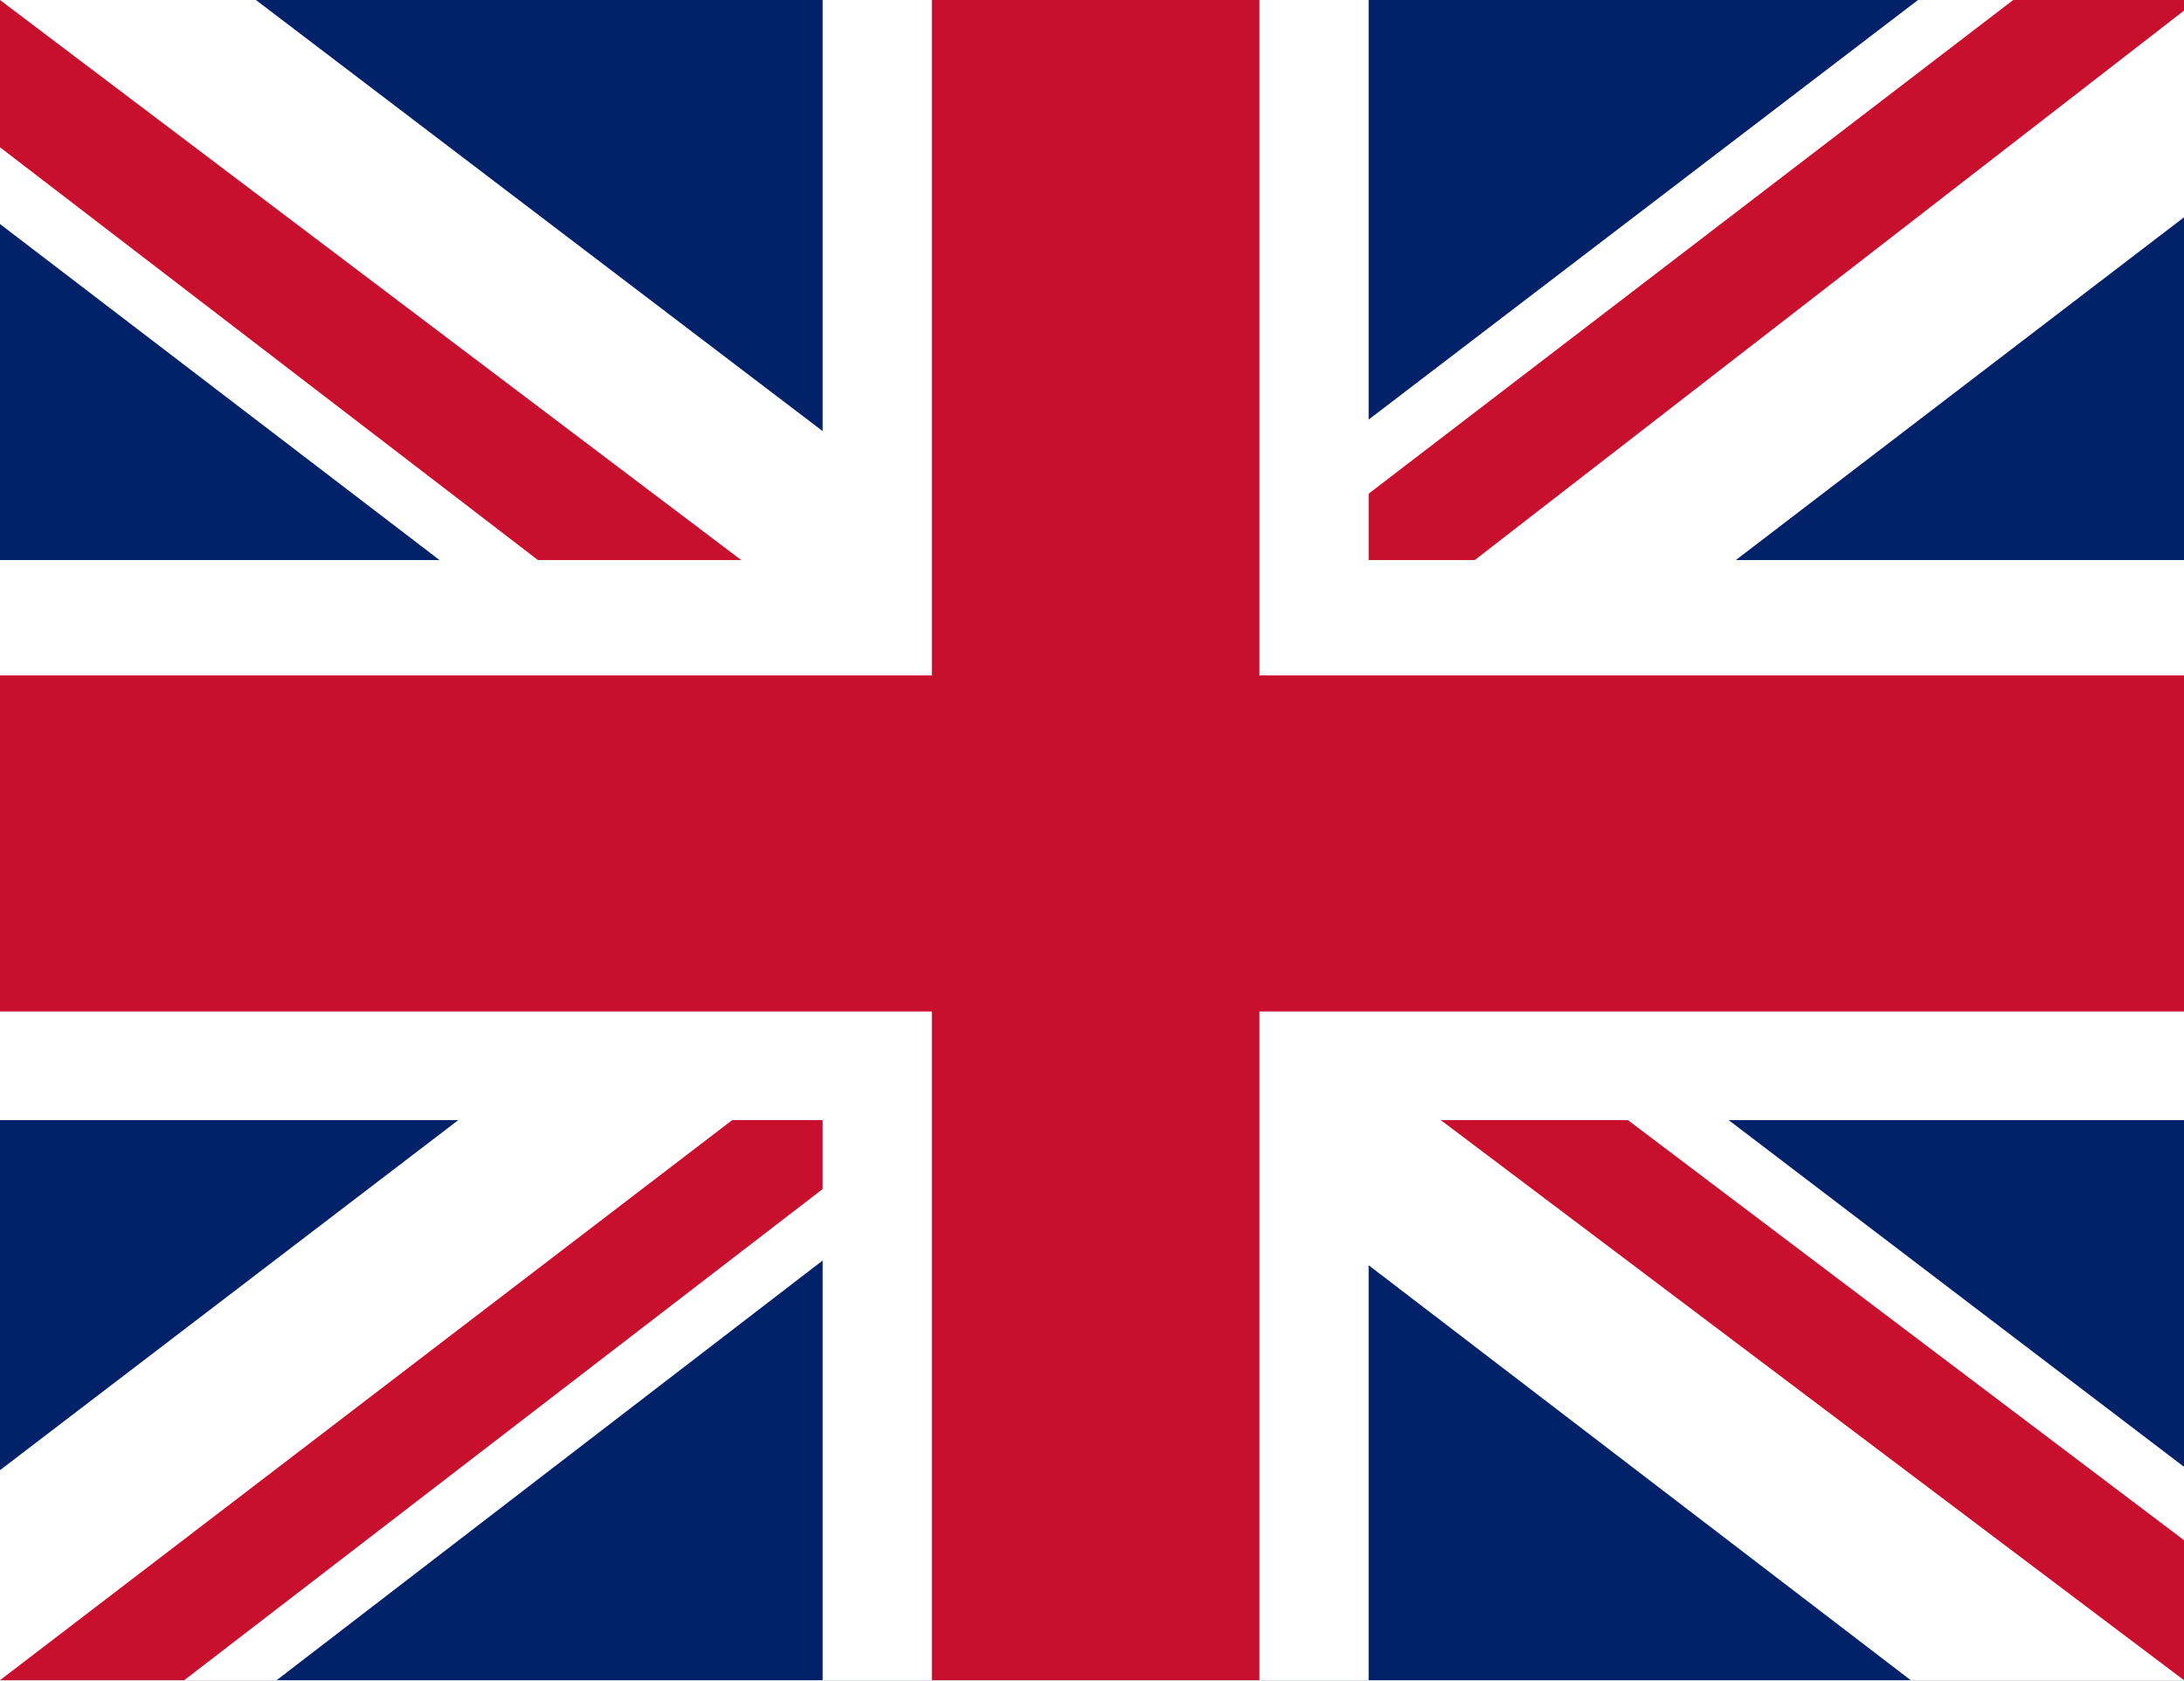
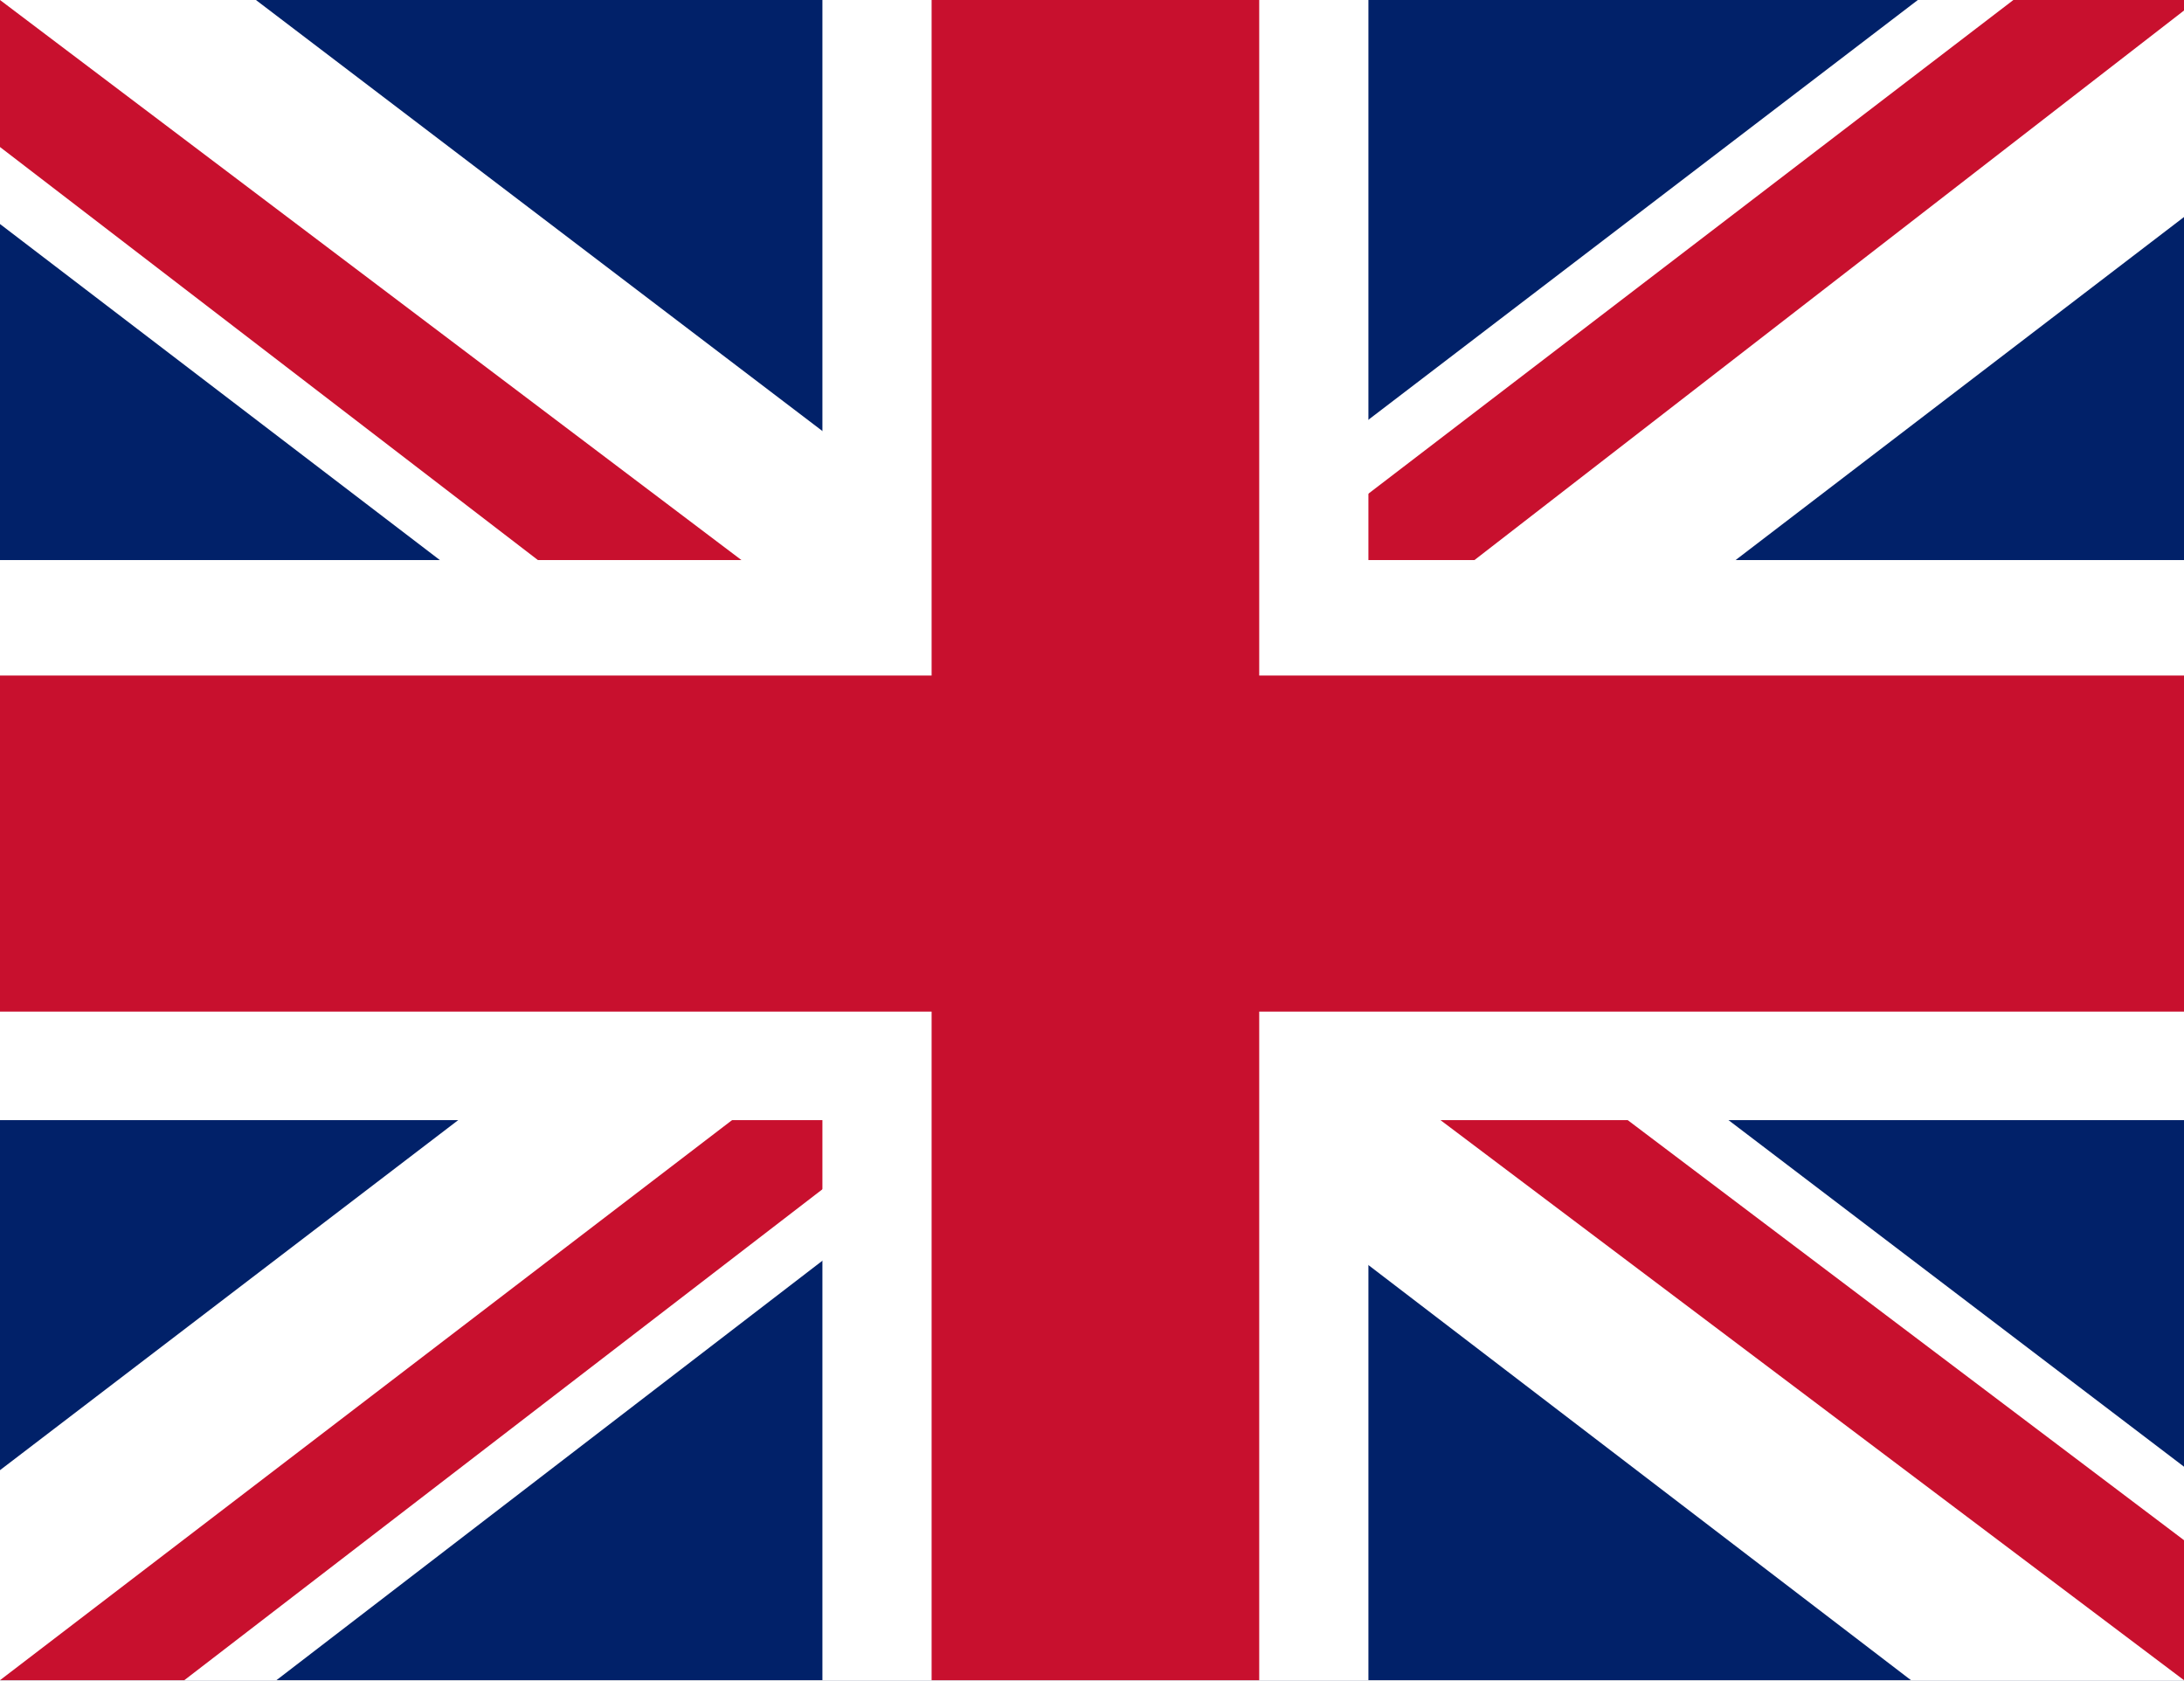
- <svg xmlns="http://www.w3.org/2000/svg" viewBox="0 0 39 30" preserveAspectRatio="xMidYMid meet" fill="none">
-   <path d="M0 0h39v30H0V0Z" fill="#012169" />
-   <path d="M4.57 0 19.44 11.31 34.25 0H39v3.88L24.38 15.06 39 26.19V30h-4.88L19.5 18.81 4.94 30H0v-3.75L14.56 15.13 0 4V0h4.57Z" fill="#fff" />
-   <path d="m25.84 17.56 13.16 9.94V30L22.49 17.56h3.35ZM14.63 18.81l.36 2.19L3.29 30H0l14.63-11.19ZM39 0v.19L23.83 11.94l.12-2.75L35.95 0H39ZM0 0l14.56 11H10.91L0 2.63V0Z" fill="#C8102E" />
-   <path d="M14.69 0v30h9.75V0H14.69ZM0 10v10h39V10H0Z" fill="#fff" />
-   <path d="M0 12.06v6h39v-6H0ZM16.64 0v30h5.85V0h-5.85Z" fill="#C8102E" />
+ <svg xmlns="http://www.w3.org/2000/svg" width="39" height="30" viewBox="0 0 39 30" fill="none">
+   <path d="M0 0H39V30H0V0Z" fill="#012169" />
+   <path d="M4.57 0L19.439 11.312L34.247 0H39V3.875L24.375 15.062L39 26.188V30H34.125L19.5 18.812L4.936 30H0V26.25L14.564 15.125L0 4V0H4.57Z" fill="white" />
+   <path d="M25.837 17.562L39 27.5V30L22.486 17.562H25.837ZM14.625 18.812L14.991 21L3.291 30H0L14.625 18.812ZM39 0V0.188L23.827 11.938L23.948 9.188L35.953 0H39ZM0 0L14.564 11H10.908L0 2.625V0Z" fill="#C8102E" />
+   <path d="M14.686 0V30H24.436V0H14.686ZM0 10V20H39V10H0Z" fill="white" />
+   <path d="M0 12.062V18.062H39V12.062H0ZM16.636 0V30H22.486V0H16.636Z" fill="#C8102E" />
</svg>
